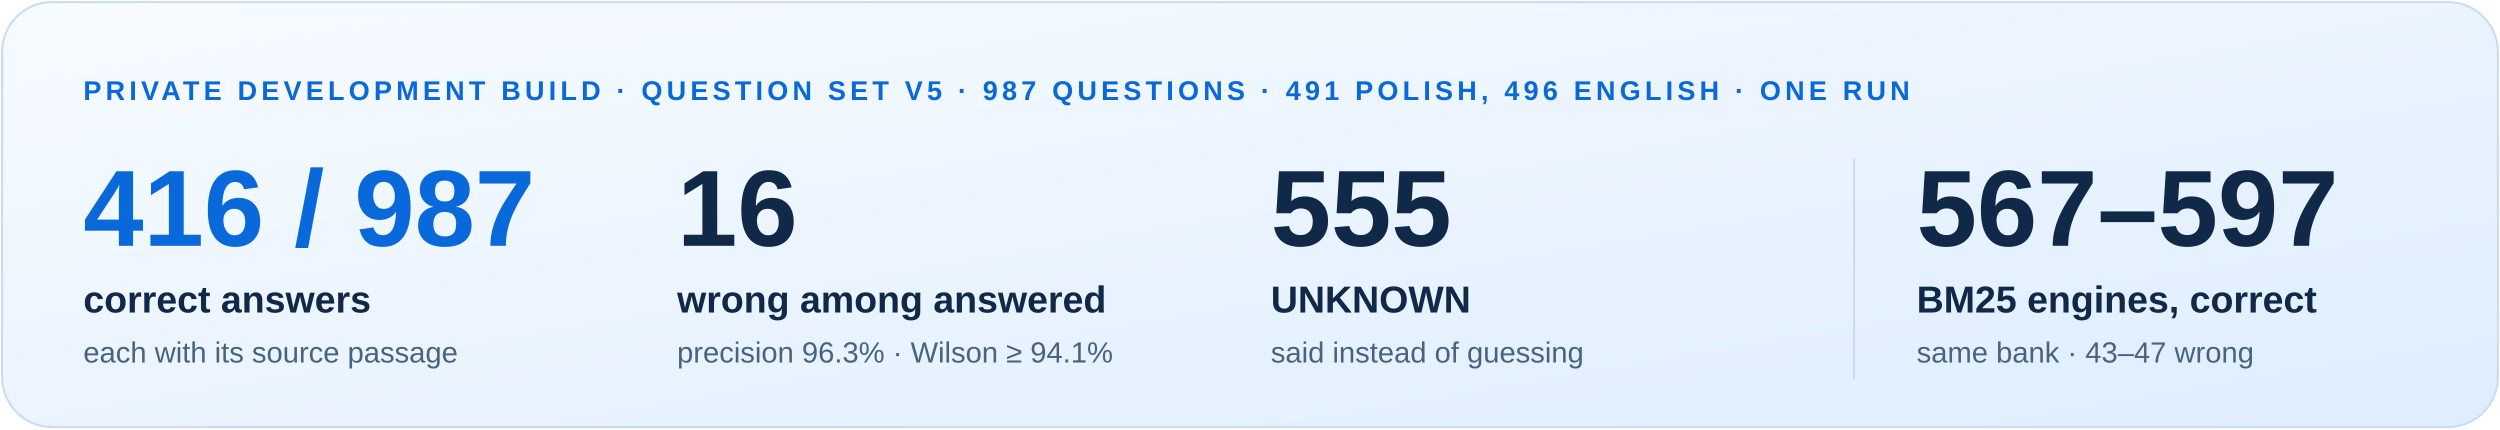
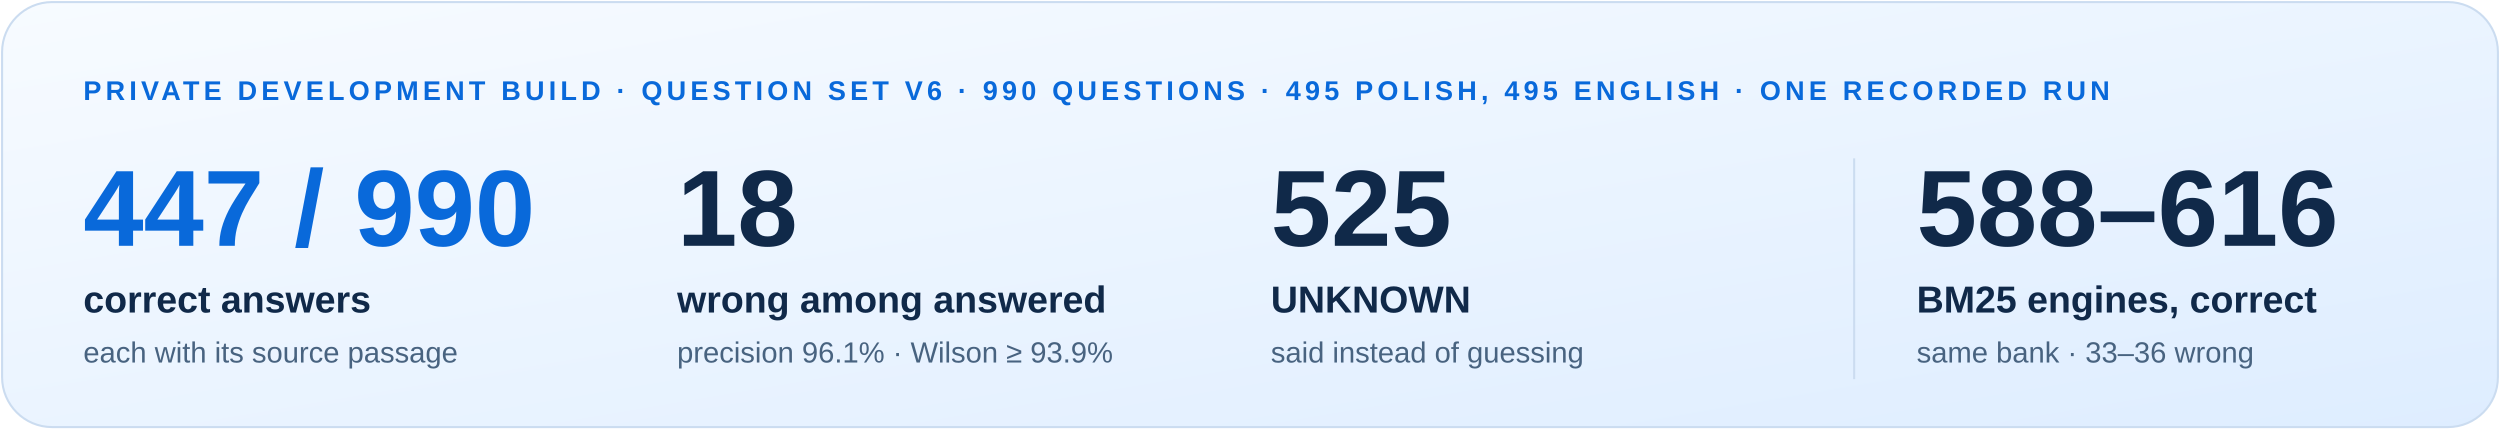
<svg xmlns="http://www.w3.org/2000/svg" width="1200" height="206" viewBox="0 0 1200 206" role="img" aria-labelledby="t d">
  <style>
text{font-family:Arial,Helvetica,sans-serif;fill:#102949}
.mono{font-family:ui-monospace,Consolas,"DejaVu Sans Mono",monospace;fill:#486380}
.kick{font-size:13px;font-weight:700;letter-spacing:2px;fill:#0969da}
.mut{fill:#486380}.b{font-weight:700}
</style>
  <defs>
    <linearGradient id="bg" x2="1" y2="1">
      <stop stop-color="#f7fbff" />
      <stop offset="1" stop-color="#deedff" />
    </linearGradient>
    <clipPath id="card">
      <rect x="1" y="1" width="1198" height="204" rx="24" />
    </clipPath>
  </defs>
  <rect x="1" y="1" width="1198" height="204" rx="24" fill="url(#bg)" stroke="#cbdcf0" />
-   <text class="kick" x="40" y="48">PRIVATE DEVELOPMENT BUILD · QUESTION SET V5 · 987 QUESTIONS · 491 POLISH, 496 ENGLISH · ONE RUN</text>
-   <text x="40" y="118" font-size="52" class="b" style="fill:#0969da">416 / 987</text>
+   <text class="kick" x="40" y="48">PRIVATE DEVELOPMENT BUILD · QUESTION SET V6 · 990 QUESTIONS · 495 POLISH, 495 ENGLISH · ONE RECORDED RUN</text>
+   <text x="40" y="118" font-size="52" class="b" style="fill:#0969da">447 / 990</text>
  <text x="40" y="150" font-size="18" class="b">correct answers</text>
  <text x="40" y="174" font-size="14" class="mut">each with its source passage</text>
-   <text x="325" y="118" font-size="52" class="b" style="fill:#102949">16</text>
+   <text x="325" y="118" font-size="52" class="b" style="fill:#102949">18</text>
  <text x="325" y="150" font-size="18" class="b">wrong among answered</text>
-   <text x="325" y="174" font-size="14" class="mut">precision 96.3% · Wilson ≥ 94.1%</text>
-   <text x="610" y="118" font-size="52" class="b" style="fill:#102949">555</text>
+   <text x="325" y="174" font-size="14" class="mut">precision 96.1% · Wilson ≥ 93.9%</text>
+   <text x="610" y="118" font-size="52" class="b" style="fill:#102949">525</text>
  <text x="610" y="150" font-size="18" class="b">UNKNOWN</text>
  <text x="610" y="174" font-size="14" class="mut">said instead of guessing</text>
  <path d="M890 76V182" stroke="#cbdcf0" />
-   <text x="920" y="118" font-size="52" class="b">567–597</text>
+   <text x="920" y="118" font-size="52" class="b">588–616</text>
  <text x="920" y="150" font-size="18" class="b">BM25 engines, correct</text>
-   <text x="920" y="174" font-size="14" class="mut">same bank · 43–47 wrong</text>
+   <text x="920" y="174" font-size="14" class="mut">same bank · 33–36 wrong</text>
</svg>
